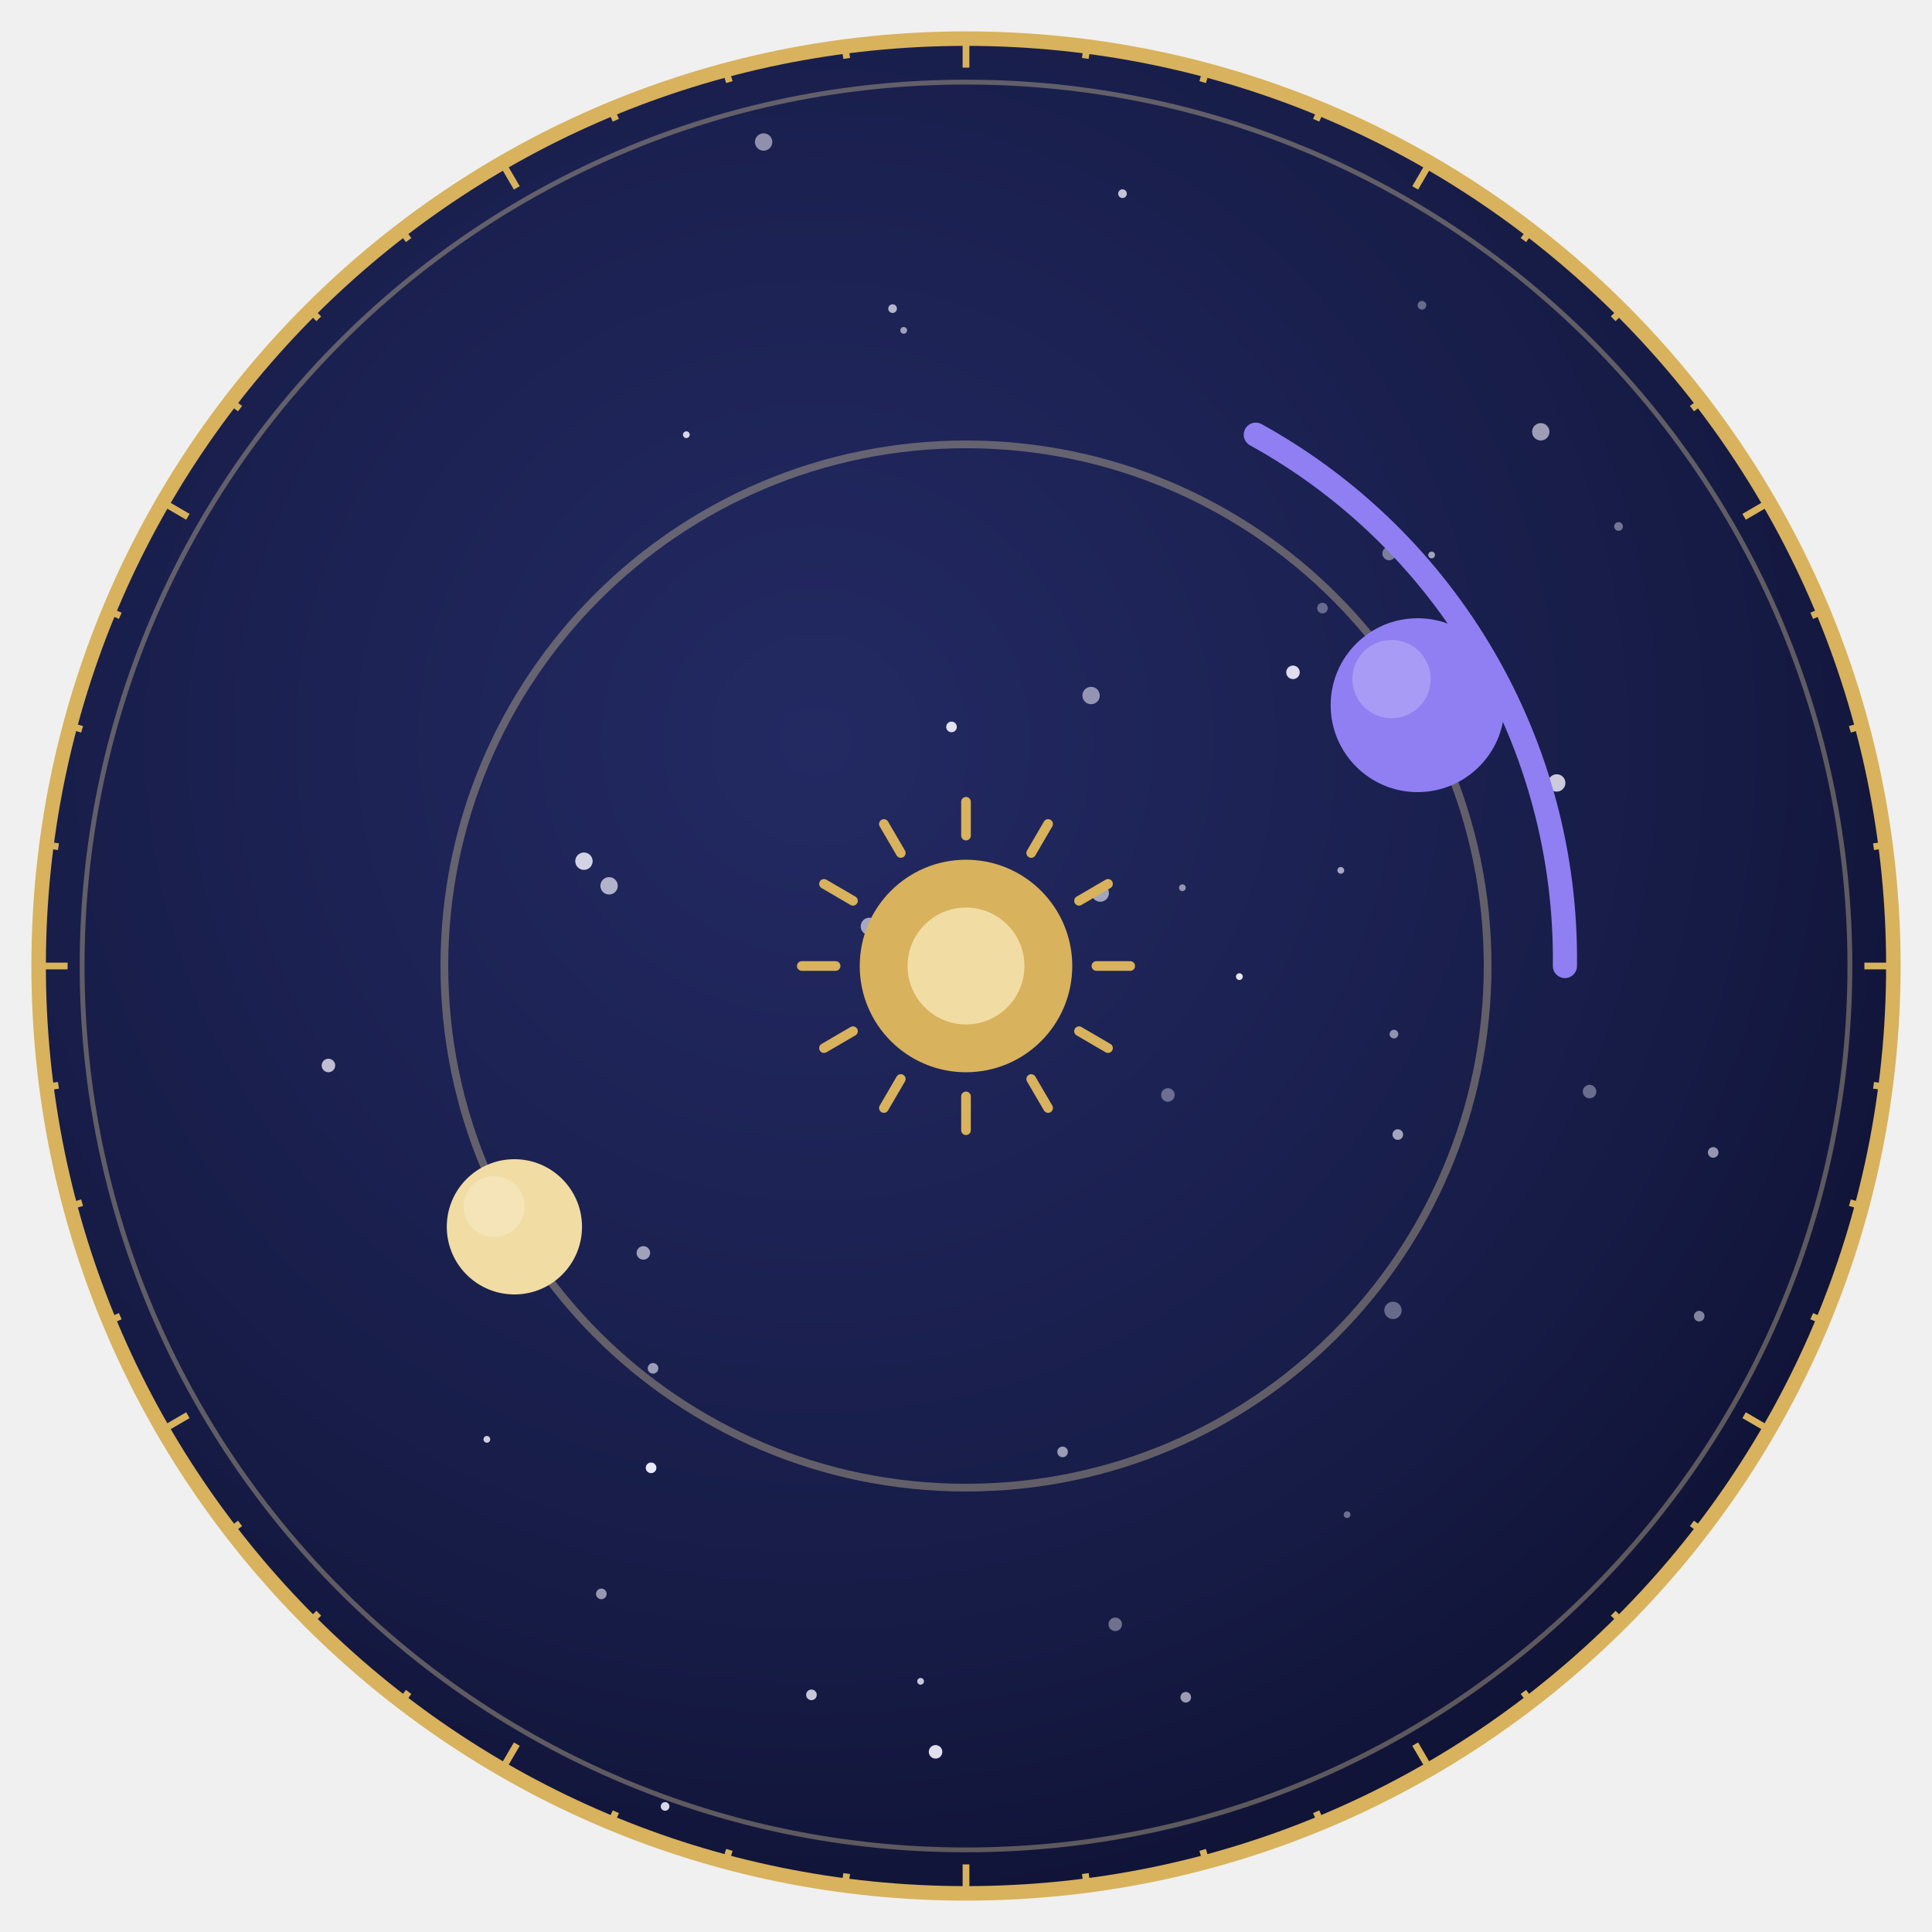
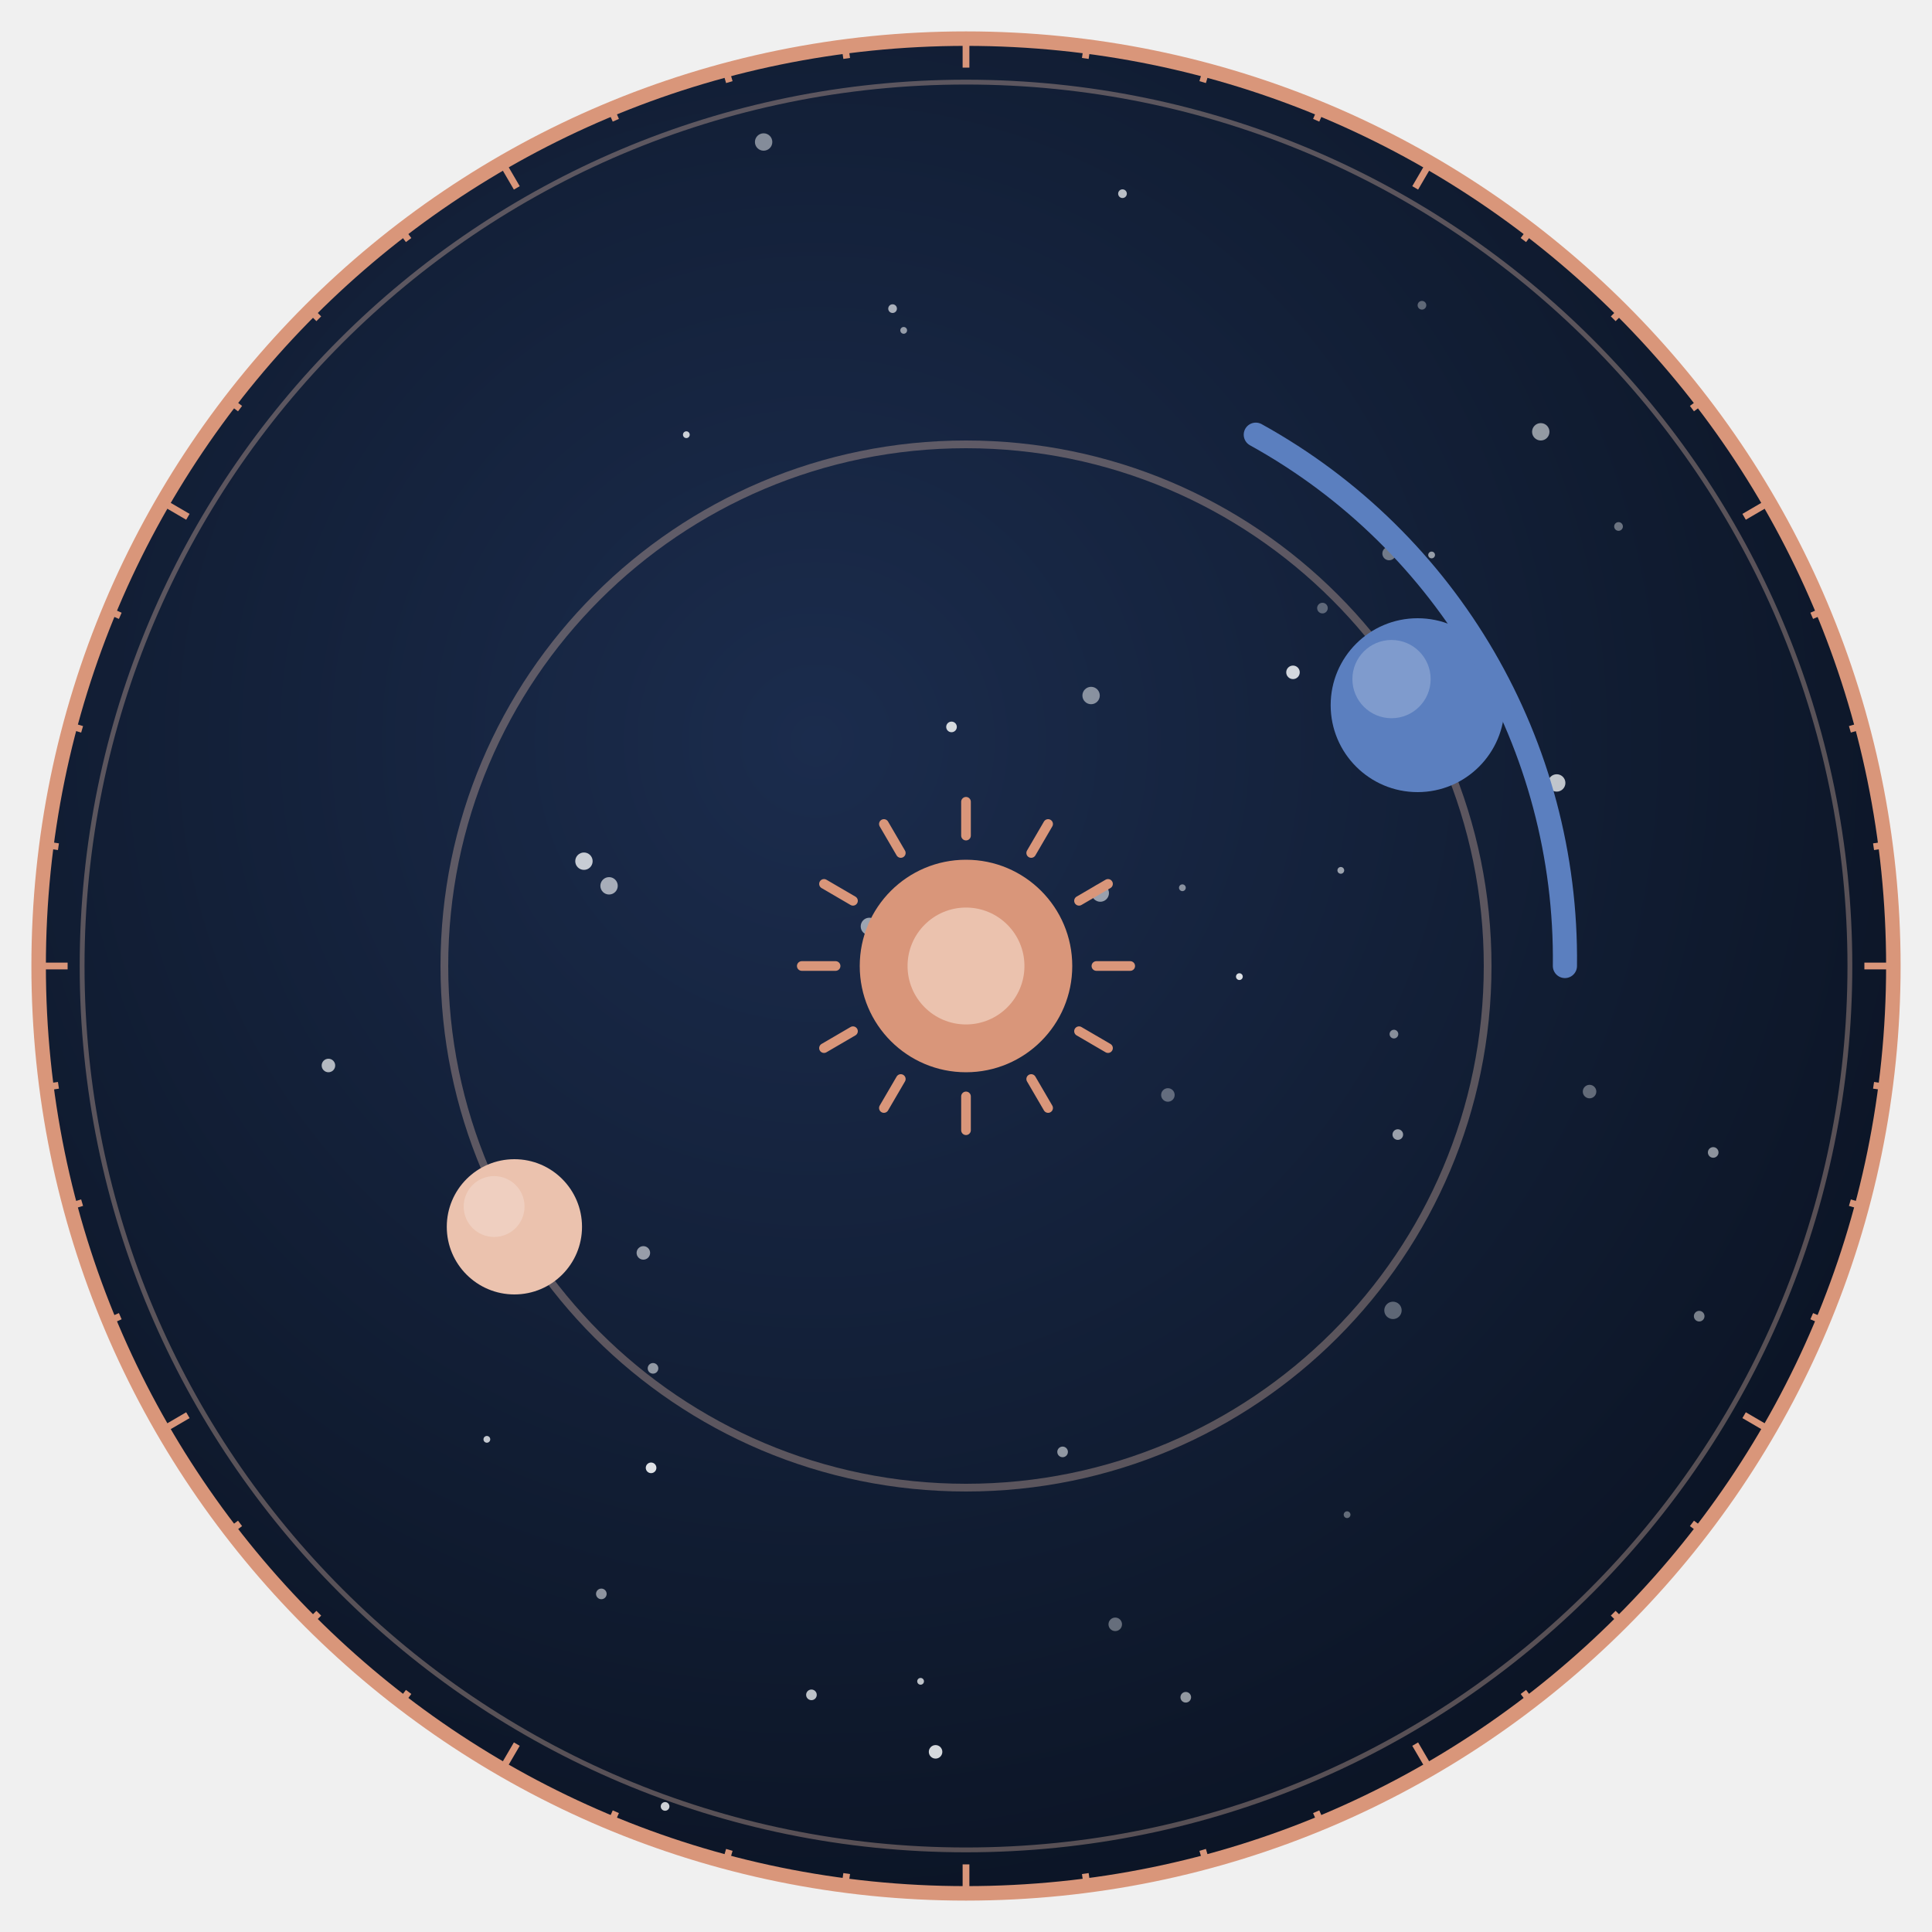
<svg xmlns="http://www.w3.org/2000/svg" viewBox="0 0 400 400" width="400" height="400" role="img" aria-hidden="true">
  <defs>
    <radialGradient id="g" cx="42%" cy="38%" r="70%">
-       <stop offset="0" stop-color="#232a63" />
-       <stop offset=".7" stop-color="#161b45" />
-       <stop offset="1" stop-color="#0d1030" />
+       <stop offset="0" stop-color="#1b2c4d" />
+       <stop offset=".7" stop-color="#0f1a2e" />
+       <stop offset="1" stop-color="#0a1222" />
    </radialGradient>
    <clipPath id="c">
      <circle cx="200.0" cy="200.0" r="192.0" />
    </clipPath>
  </defs>
  <circle cx="200.0" cy="200.0" r="192.0" fill="url(#g)" />
  <g clip-path="url(#c)">
-     <circle cx="294.4" cy="63.2" r="0.9" fill="#f5f3ff" opacity="0.36" />
-     <circle cx="351.8" cy="272.5" r="1.1" fill="#f5f3ff" opacity="0.49" />
-     <circle cx="135.2" cy="283.3" r="1.1" fill="#f5f3ff" opacity="0.59" />
-     <circle cx="137.7" cy="374.0" r="0.9" fill="#f5f3ff" opacity="0.87" />
-     <circle cx="319.0" cy="89.4" r="1.8" fill="#f5f3ff" opacity="0.60" />
-     <circle cx="230.9" cy="336.3" r="1.4" fill="#f5f3ff" opacity="0.40" />
-     <circle cx="225.9" cy="144.0" r="1.8" fill="#f5f3ff" opacity="0.54" />
-     <circle cx="277.6" cy="180.2" r="0.7" fill="#f5f3ff" opacity="0.64" />
-     <circle cx="287.6" cy="114.6" r="1.4" fill="#f5f3ff" opacity="0.44" />
-     <circle cx="158.1" cy="29.4" r="1.8" fill="#f5f3ff" opacity="0.53" />
-     <circle cx="217.5" cy="200.0" r="0.7" fill="#f5f3ff" opacity="0.49" />
-     <circle cx="124.5" cy="330.0" r="1.1" fill="#f5f3ff" opacity="0.58" />
-     <circle cx="190.6" cy="348.1" r="0.7" fill="#f5f3ff" opacity="0.80" />
-     <circle cx="335.1" cy="109.0" r="0.9" fill="#f5f3ff" opacity="0.42" />
-     <circle cx="197.0" cy="150.5" r="1.1" fill="#f5f3ff" opacity="0.91" />
-     <circle cx="296.4" cy="114.9" r="0.7" fill="#f5f3ff" opacity="0.62" />
-     <circle cx="329.1" cy="226.0" r="1.4" fill="#f5f3ff" opacity="0.38" />
-     <circle cx="227.8" cy="184.9" r="1.8" fill="#f5f3ff" opacity="0.62" />
-     <circle cx="288.4" cy="271.3" r="1.8" fill="#f5f3ff" opacity="0.36" />
-     <circle cx="133.2" cy="259.4" r="1.4" fill="#f5f3ff" opacity="0.61" />
-     <circle cx="120.9" cy="178.3" r="1.8" fill="#f5f3ff" opacity="0.84" />
-     <circle cx="267.7" cy="139.2" r="1.4" fill="#f5f3ff" opacity="0.90" />
-     <circle cx="199.6" cy="205.0" r="1.1" fill="#f5f3ff" opacity="0.90" />
-     <circle cx="273.8" cy="125.9" r="1.1" fill="#f5f3ff" opacity="0.35" />
-     <circle cx="142.1" cy="90.0" r="0.7" fill="#f5f3ff" opacity="0.86" />
-     <circle cx="256.6" cy="202.2" r="0.7" fill="#f5f3ff" opacity="0.94" />
-     <circle cx="289.5" cy="159.7" r="0.9" fill="#f5f3ff" opacity="0.55" />
-     <circle cx="126.1" cy="183.4" r="1.8" fill="#f5f3ff" opacity="0.68" />
-     <circle cx="193.7" cy="362.7" r="1.4" fill="#f5f3ff" opacity="0.91" />
-     <circle cx="232.4" cy="40.1" r="0.9" fill="#f5f3ff" opacity="0.78" />
-     <circle cx="184.8" cy="63.9" r="0.9" fill="#f5f3ff" opacity="0.70" />
-     <circle cx="220.0" cy="300.6" r="1.1" fill="#f5f3ff" opacity="0.59" />
-     <circle cx="289.4" cy="234.9" r="1.1" fill="#f5f3ff" opacity="0.63" />
-     <circle cx="241.8" cy="226.7" r="1.4" fill="#f5f3ff" opacity="0.37" />
-     <circle cx="134.8" cy="303.9" r="1.1" fill="#f5f3ff" opacity="0.95" />
-     <circle cx="278.9" cy="313.6" r="0.7" fill="#f5f3ff" opacity="0.39" />
-     <circle cx="100.8" cy="298.0" r="0.7" fill="#f5f3ff" opacity="0.83" />
-     <circle cx="288.6" cy="214.1" r="0.9" fill="#f5f3ff" opacity="0.54" />
-     <circle cx="245.5" cy="351.4" r="1.1" fill="#f5f3ff" opacity="0.60" />
-     <circle cx="168.0" cy="350.9" r="1.1" fill="#f5f3ff" opacity="0.80" />
-     <circle cx="187.1" cy="68.4" r="0.7" fill="#f5f3ff" opacity="0.60" />
-     <circle cx="244.8" cy="183.8" r="0.7" fill="#f5f3ff" opacity="0.55" />
-     <circle cx="354.7" cy="238.6" r="1.1" fill="#f5f3ff" opacity="0.58" />
-     <circle cx="322.3" cy="162.1" r="1.8" fill="#f5f3ff" opacity="0.81" />
-     <circle cx="180.0" cy="191.8" r="1.8" fill="#f5f3ff" opacity="0.63" />
-     <circle cx="68.0" cy="220.6" r="1.4" fill="#f5f3ff" opacity="0.75" />
-     <circle cx="200" cy="200" r="22" fill="#d8b25c" />
-     <circle cx="200" cy="200" r="12.1" fill="#f1dca4" />
-     <g stroke="#d8b25c" stroke-width="2" stroke-linecap="round">
+     <circle cx="294.4" cy="63.2" r="0.9" fill="#e9ecef" opacity="0.36" />
+     <circle cx="351.8" cy="272.5" r="1.1" fill="#e9ecef" opacity="0.49" />
+     <circle cx="135.2" cy="283.3" r="1.1" fill="#e9ecef" opacity="0.59" />
+     <circle cx="137.7" cy="374.0" r="0.9" fill="#e9ecef" opacity="0.87" />
+     <circle cx="319.0" cy="89.4" r="1.8" fill="#e9ecef" opacity="0.60" />
+     <circle cx="230.9" cy="336.3" r="1.4" fill="#e9ecef" opacity="0.40" />
+     <circle cx="225.9" cy="144.0" r="1.8" fill="#e9ecef" opacity="0.54" />
+     <circle cx="277.6" cy="180.2" r="0.7" fill="#e9ecef" opacity="0.64" />
+     <circle cx="287.6" cy="114.6" r="1.4" fill="#e9ecef" opacity="0.44" />
+     <circle cx="158.1" cy="29.4" r="1.8" fill="#e9ecef" opacity="0.53" />
+     <circle cx="217.5" cy="200.0" r="0.7" fill="#e9ecef" opacity="0.49" />
+     <circle cx="124.5" cy="330.0" r="1.1" fill="#e9ecef" opacity="0.58" />
+     <circle cx="190.6" cy="348.1" r="0.7" fill="#e9ecef" opacity="0.80" />
+     <circle cx="335.1" cy="109.0" r="0.9" fill="#e9ecef" opacity="0.42" />
+     <circle cx="197.0" cy="150.5" r="1.1" fill="#e9ecef" opacity="0.91" />
+     <circle cx="296.4" cy="114.9" r="0.7" fill="#e9ecef" opacity="0.62" />
+     <circle cx="329.1" cy="226.0" r="1.4" fill="#e9ecef" opacity="0.38" />
+     <circle cx="227.8" cy="184.9" r="1.8" fill="#e9ecef" opacity="0.62" />
+     <circle cx="288.4" cy="271.3" r="1.8" fill="#e9ecef" opacity="0.36" />
+     <circle cx="133.2" cy="259.4" r="1.4" fill="#e9ecef" opacity="0.61" />
+     <circle cx="120.9" cy="178.3" r="1.8" fill="#e9ecef" opacity="0.84" />
+     <circle cx="267.7" cy="139.2" r="1.4" fill="#e9ecef" opacity="0.90" />
+     <circle cx="199.6" cy="205.0" r="1.1" fill="#e9ecef" opacity="0.90" />
+     <circle cx="273.8" cy="125.9" r="1.1" fill="#e9ecef" opacity="0.35" />
+     <circle cx="142.1" cy="90.0" r="0.7" fill="#e9ecef" opacity="0.86" />
+     <circle cx="256.6" cy="202.2" r="0.7" fill="#e9ecef" opacity="0.94" />
+     <circle cx="289.5" cy="159.7" r="0.9" fill="#e9ecef" opacity="0.55" />
+     <circle cx="126.1" cy="183.4" r="1.8" fill="#e9ecef" opacity="0.68" />
+     <circle cx="193.7" cy="362.7" r="1.4" fill="#e9ecef" opacity="0.91" />
+     <circle cx="232.4" cy="40.1" r="0.9" fill="#e9ecef" opacity="0.78" />
+     <circle cx="184.8" cy="63.9" r="0.9" fill="#e9ecef" opacity="0.70" />
+     <circle cx="220.0" cy="300.6" r="1.1" fill="#e9ecef" opacity="0.59" />
+     <circle cx="289.4" cy="234.9" r="1.1" fill="#e9ecef" opacity="0.63" />
+     <circle cx="241.8" cy="226.7" r="1.4" fill="#e9ecef" opacity="0.37" />
+     <circle cx="134.8" cy="303.9" r="1.1" fill="#e9ecef" opacity="0.95" />
+     <circle cx="278.9" cy="313.6" r="0.7" fill="#e9ecef" opacity="0.39" />
+     <circle cx="100.8" cy="298.0" r="0.7" fill="#e9ecef" opacity="0.83" />
+     <circle cx="288.6" cy="214.1" r="0.9" fill="#e9ecef" opacity="0.54" />
+     <circle cx="245.5" cy="351.4" r="1.1" fill="#e9ecef" opacity="0.60" />
+     <circle cx="168.0" cy="350.9" r="1.1" fill="#e9ecef" opacity="0.80" />
+     <circle cx="187.1" cy="68.4" r="0.7" fill="#e9ecef" opacity="0.60" />
+     <circle cx="244.8" cy="183.8" r="0.7" fill="#e9ecef" opacity="0.55" />
+     <circle cx="354.7" cy="238.6" r="1.1" fill="#e9ecef" opacity="0.58" />
+     <circle cx="322.3" cy="162.1" r="1.8" fill="#e9ecef" opacity="0.81" />
+     <circle cx="180.0" cy="191.8" r="1.8" fill="#e9ecef" opacity="0.63" />
+     <circle cx="68.0" cy="220.6" r="1.4" fill="#e9ecef" opacity="0.75" />
+     <circle cx="200" cy="200" r="22" fill="#d9967a" />
+     <circle cx="200" cy="200" r="12.1" fill="#ebc2ae" />
+     <g stroke="#d9967a" stroke-width="2" stroke-linecap="round">
      <line x1="227.0" y1="200.0" x2="234.0" y2="200.0" />
      <line x1="223.4" y1="213.5" x2="229.4" y2="217.0" />
      <line x1="213.5" y1="223.4" x2="217.0" y2="229.4" />
      <line x1="200.0" y1="227.0" x2="200.0" y2="234.0" />
      <line x1="186.5" y1="223.4" x2="183.0" y2="229.4" />
      <line x1="176.6" y1="213.5" x2="170.6" y2="217.0" />
      <line x1="173.0" y1="200.0" x2="166.0" y2="200.0" />
      <line x1="176.6" y1="186.5" x2="170.6" y2="183.0" />
      <line x1="186.5" y1="176.6" x2="183.0" y2="170.6" />
      <line x1="200.0" y1="173.0" x2="200.0" y2="166.0" />
      <line x1="213.5" y1="176.6" x2="217.0" y2="170.6" />
      <line x1="223.4" y1="186.5" x2="229.4" y2="183.0" />
    </g>
-     <ellipse cx="200" cy="200" rx="108" ry="108" transform="rotate(0 200 200)" fill="none" stroke="rgba(241,220,164,.34)" stroke-width="1.6" opacity="1" />
-     <circle cx="293.5" cy="146.0" r="18" fill="#8f7ff2" />
+     <ellipse cx="200" cy="200" rx="108" ry="108" transform="rotate(0 200 200)" fill="none" stroke="rgba(235,194,174,.34)" stroke-width="1.6" opacity="1" />
+     <circle cx="293.5" cy="146.0" r="18" fill="#5b7fbf" />
    <circle cx="288.1" cy="140.6" r="8.1" fill="#fff" opacity=".22" />
-     <circle cx="106.5" cy="254.0" r="14" fill="#f1dca4" />
+     <circle cx="106.5" cy="254.0" r="14" fill="#ebc2ae" />
    <circle cx="102.3" cy="249.8" r="6.3" fill="#fff" opacity=".22" />
-     <path d="M260 90 A124 124 0 0 1 324 200" fill="none" stroke="#8f7ff2" stroke-width="5" stroke-linecap="round" />
+     <path d="M260 90 A124 124 0 0 1 324 200" fill="none" stroke="#5b7fbf" stroke-width="5" stroke-linecap="round" />
  </g>
-   <circle cx="200.0" cy="200.0" r="192.0" fill="none" stroke="#d8b25c" stroke-width="3" />
-   <circle cx="200.0" cy="200.0" r="183.0" fill="none" stroke="rgba(241,220,164,.34)" stroke-width="1" />
-   <g stroke="#d8b25c" stroke-width="1.4">
+   <circle cx="200.0" cy="200.0" r="192.0" fill="none" stroke="#d9967a" stroke-width="3" />
+   <circle cx="200.0" cy="200.0" r="183.0" fill="none" stroke="rgba(235,194,174,.34)" stroke-width="1" />
+   <g stroke="#d9967a" stroke-width="1.4">
    <line x1="393.0" y1="200.0" x2="386.0" y2="200.0" />
    <line x1="391.3" y1="225.2" x2="387.9" y2="224.7" />
    <line x1="386.4" y1="250.0" x2="383.0" y2="249.0" />
    <line x1="378.3" y1="273.9" x2="375.1" y2="272.5" />
    <line x1="367.1" y1="296.5" x2="361.1" y2="293.0" />
    <line x1="353.1" y1="317.5" x2="350.3" y2="315.4" />
    <line x1="336.5" y1="336.5" x2="334.0" y2="334.0" />
    <line x1="317.5" y1="353.1" x2="315.4" y2="350.3" />
    <line x1="296.5" y1="367.1" x2="293.0" y2="361.1" />
    <line x1="273.9" y1="378.3" x2="272.5" y2="375.1" />
    <line x1="250.0" y1="386.4" x2="249.0" y2="383.0" />
    <line x1="225.2" y1="391.3" x2="224.7" y2="387.9" />
    <line x1="200.0" y1="393.0" x2="200.0" y2="386.0" />
    <line x1="174.8" y1="391.3" x2="175.3" y2="387.9" />
    <line x1="150.0" y1="386.4" x2="151.0" y2="383.0" />
    <line x1="126.1" y1="378.3" x2="127.5" y2="375.1" />
    <line x1="103.5" y1="367.1" x2="107.0" y2="361.1" />
    <line x1="82.5" y1="353.1" x2="84.6" y2="350.3" />
    <line x1="63.5" y1="336.5" x2="66.0" y2="334.0" />
    <line x1="46.9" y1="317.5" x2="49.7" y2="315.4" />
    <line x1="32.9" y1="296.5" x2="38.9" y2="293.0" />
    <line x1="21.7" y1="273.9" x2="24.9" y2="272.5" />
    <line x1="13.6" y1="250.0" x2="17.0" y2="249.0" />
    <line x1="8.7" y1="225.2" x2="12.1" y2="224.7" />
    <line x1="7.0" y1="200.0" x2="14.0" y2="200.0" />
    <line x1="8.7" y1="174.8" x2="12.1" y2="175.3" />
    <line x1="13.6" y1="150.0" x2="17.0" y2="151.0" />
    <line x1="21.7" y1="126.1" x2="24.9" y2="127.5" />
    <line x1="32.9" y1="103.5" x2="38.9" y2="107.0" />
    <line x1="46.9" y1="82.5" x2="49.7" y2="84.6" />
    <line x1="63.5" y1="63.5" x2="66.0" y2="66.0" />
    <line x1="82.5" y1="46.9" x2="84.6" y2="49.7" />
    <line x1="103.5" y1="32.9" x2="107.0" y2="38.9" />
    <line x1="126.1" y1="21.7" x2="127.5" y2="24.9" />
    <line x1="150.0" y1="13.6" x2="151.0" y2="17.0" />
    <line x1="174.8" y1="8.7" x2="175.3" y2="12.1" />
    <line x1="200.0" y1="7.0" x2="200.0" y2="14.0" />
    <line x1="225.2" y1="8.7" x2="224.7" y2="12.1" />
    <line x1="250.0" y1="13.6" x2="249.0" y2="17.0" />
    <line x1="273.9" y1="21.7" x2="272.5" y2="24.9" />
    <line x1="296.5" y1="32.9" x2="293.0" y2="38.9" />
    <line x1="317.5" y1="46.9" x2="315.4" y2="49.7" />
    <line x1="336.5" y1="63.5" x2="334.0" y2="66.0" />
    <line x1="353.1" y1="82.5" x2="350.3" y2="84.6" />
    <line x1="367.1" y1="103.5" x2="361.1" y2="107.0" />
    <line x1="378.3" y1="126.1" x2="375.1" y2="127.5" />
    <line x1="386.4" y1="150.0" x2="383.0" y2="151.0" />
    <line x1="391.3" y1="174.8" x2="387.9" y2="175.3" />
  </g>
</svg>
